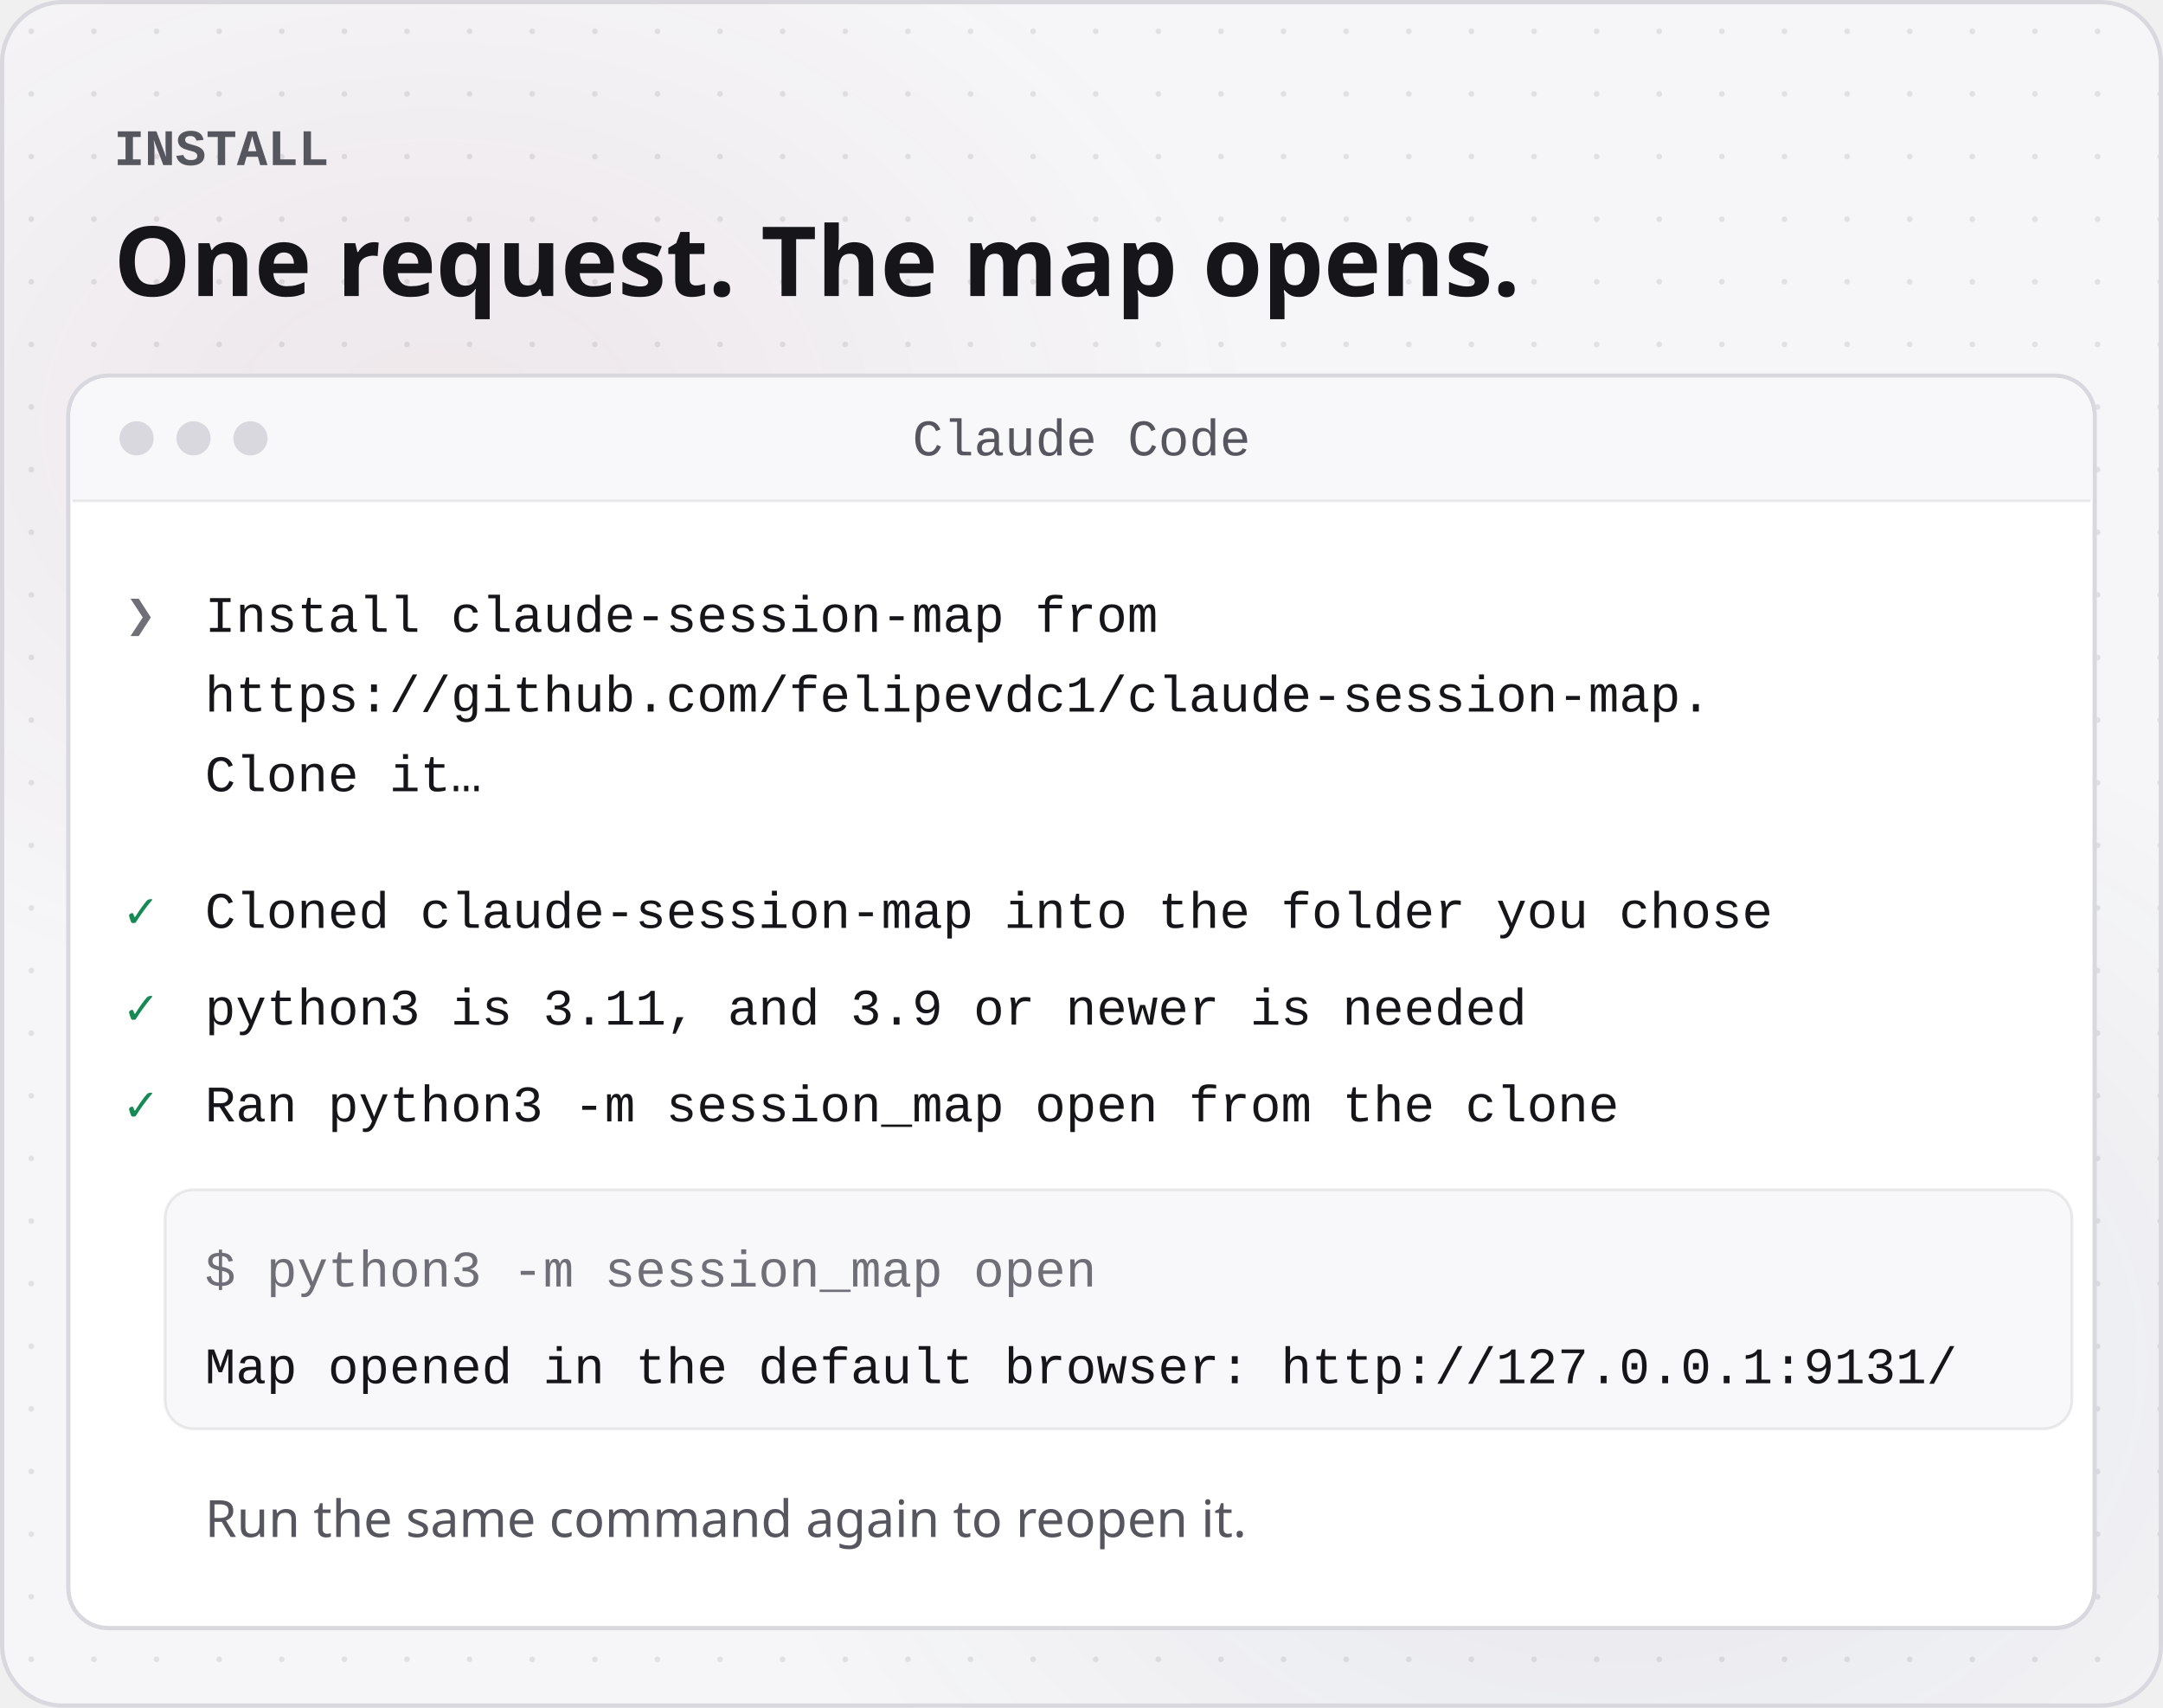
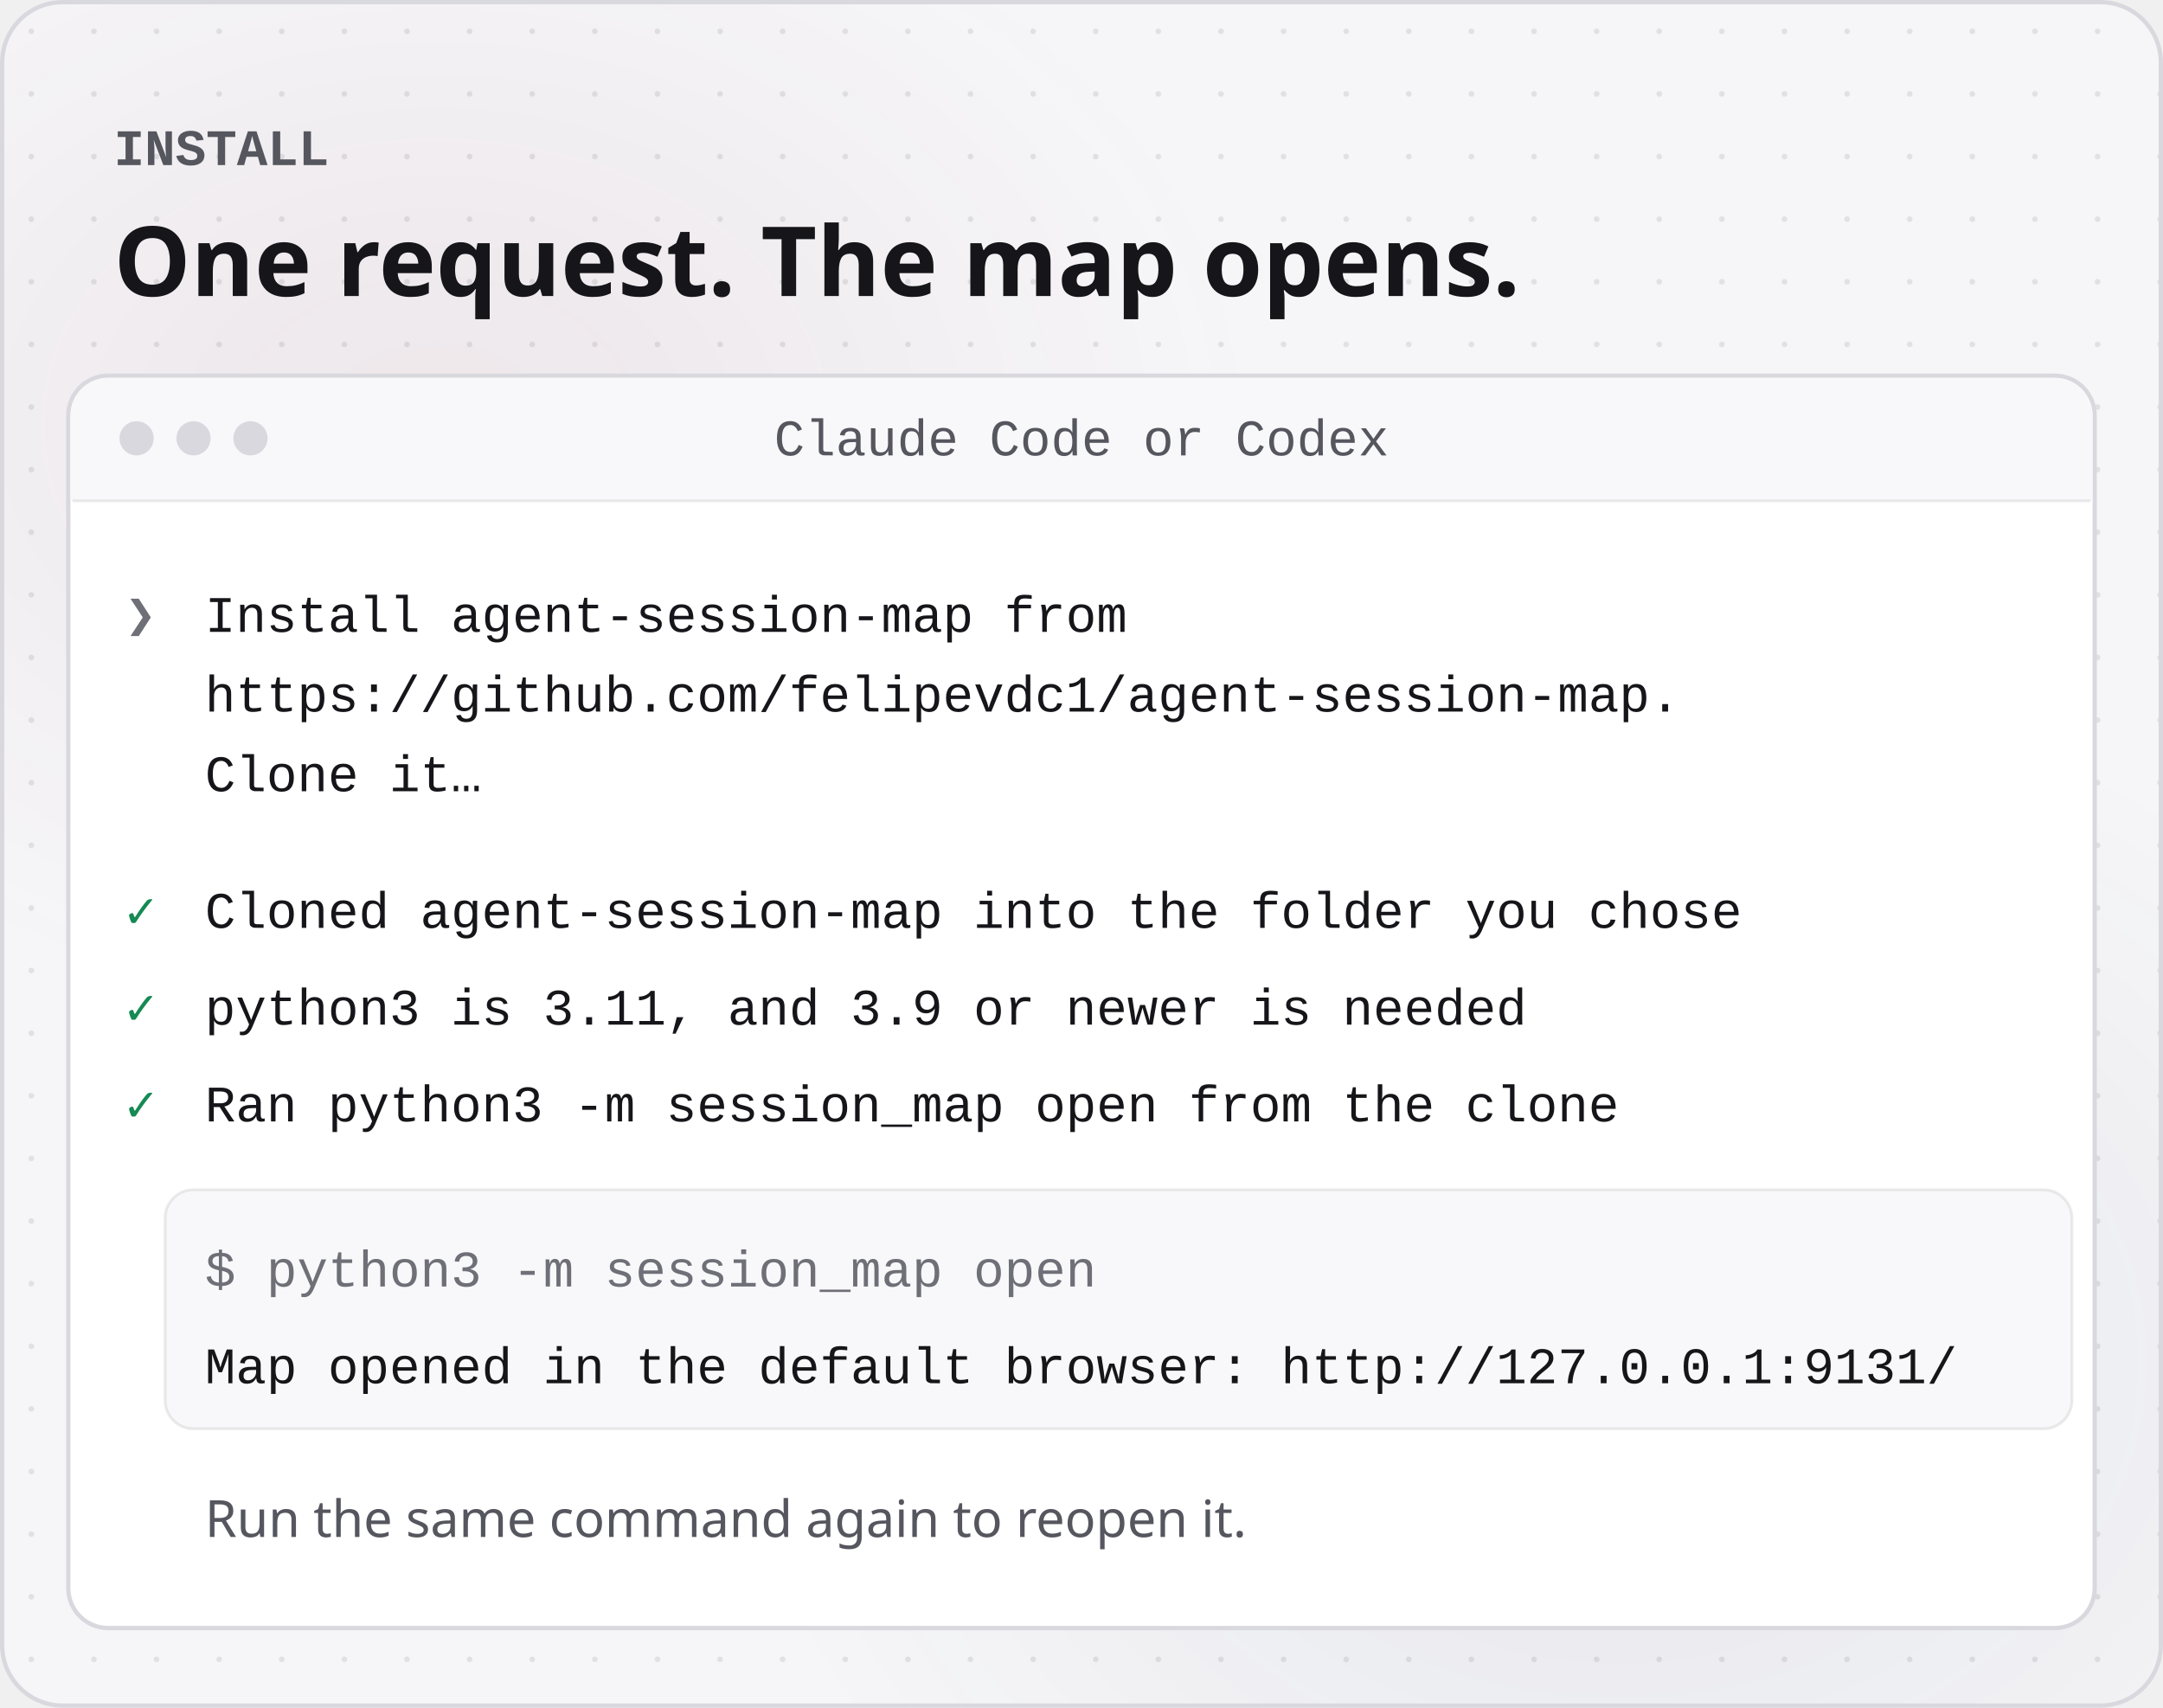
<svg xmlns="http://www.w3.org/2000/svg" viewBox="0 0 760 600" width="760" height="600" role="img" aria-labelledby="t d">
  <style>text{font-family:-apple-system,BlinkMacSystemFont,'Segoe UI','Noto Sans',Helvetica,Arial,sans-serif}.mono{font-family:ui-monospace,SFMono-Regular,'SF Mono',Menlo,Consolas,'Liberation Mono',monospace}.num{font-variant-numeric:tabular-nums}@keyframes l0{0%,6%{opacity:.3}9%,96%{opacity:1}100%{opacity:.3}}.l0{animation:l0 10s cubic-bezier(.23,1,.32,1) infinite}@keyframes l1{0%,16%{opacity:.3}19%,96%{opacity:1}100%{opacity:.3}}.l1{animation:l1 10s cubic-bezier(.23,1,.32,1) infinite}@keyframes l2{0%,26%{opacity:.3}29%,96%{opacity:1}100%{opacity:.3}}.l2{animation:l2 10s cubic-bezier(.23,1,.32,1) infinite}@keyframes l3{0%,36%{opacity:.3}39%,96%{opacity:1}100%{opacity:.3}}.l3{animation:l3 10s cubic-bezier(.23,1,.32,1) infinite}@keyframes l4{0%,46%{opacity:.3}49%,96%{opacity:1}100%{opacity:.3}}.l4{animation:l4 10s cubic-bezier(.23,1,.32,1) infinite}@keyframes l5{0%,56%{opacity:.3}59%,96%{opacity:1}100%{opacity:.3}}.l5{animation:l5 10s cubic-bezier(.23,1,.32,1) infinite}@media (prefers-reduced-motion:reduce){*{animation:none!important}}</style>
  <defs>
    <pattern id="dots" width="22" height="22" patternUnits="userSpaceOnUse">
      <circle cx="11" cy="11" r="1" fill="#0f0f1117" />
    </pattern>
    <radialGradient id="ga">
      <stop offset="0" stop-color="#7a1c3e12" />
      <stop offset=".7" stop-color="#7a1c3e00" />
    </radialGradient>
    <radialGradient id="gb">
      <stop offset="0" stop-color="#242e5614" />
      <stop offset=".7" stop-color="#242e5600" />
    </radialGradient>
    <filter id="glow" x="-20%" y="-40%" width="140%" height="180%">
      <feGaussianBlur stdDeviation="3" />
    </filter>
    <clipPath id="panel">
      <rect width="760" height="600" rx="22" />
    </clipPath>
  </defs>
  <g clip-path="url(#panel)">
    <rect width="760" height="600" fill="#f6f6f8" />
    <ellipse cx="152" cy="150" rx="418" ry="300" fill="url(#ga)" />
    <ellipse cx="570" cy="480" rx="456" ry="360" fill="url(#gb)" />
    <rect width="760" height="600" fill="url(#dots)" />
  </g>
  <rect x=".75" y=".75" width="758.5" height="598.5" rx="21.25" fill="none" stroke="#d8d8de" stroke-width="1.5" />
  <text x="40" y="58" font-size="18" font-weight="700" class="mono" fill="#55565e" data-free="1">INSTALL</text>
  <text x="40" y="104" font-size="34" font-weight="800" fill="#16161a" data-free="1">One request. The map opens.</text>
  <rect x="24" y="132" width="712" height="440" rx="14" fill="#ffffff" stroke="#d8d8de" stroke-width="1.5" />
  <path d="M24.75,176 V146 A13.25,13.25 0 0 1 38,132.75 H722 A13.25,13.25 0 0 1 735.25,146 V176 Z" fill="#f8f8fa" />
  <line x1="25.5" y1="176" x2="734.5" y2="176" stroke="#0f0f1114" stroke-width="1" />
  <circle cx="48" cy="154" r="6" fill="#d8d8de" />
  <circle cx="68" cy="154" r="6" fill="#d8d8de" />
  <circle cx="88" cy="154" r="6" fill="#d8d8de" />
-   <text x="380" y="160" font-size="18" text-anchor="middle" class="mono" fill="#55565e" data-free="1">Claude Code</text>
+   <text x="380" y="160" font-size="18" text-anchor="middle" class="mono" fill="#55565e" data-free="1">Claude Code or Codex</text>
  <g class="l0">
    <text x="44" y="222" font-size="18" font-weight="700" class="mono" fill="#6e6f77" data-box="44,204,22,26">❯</text>
-     <text x="72" y="222" font-size="18" class="mono" fill="#16161a" data-box="72,204,648,26">Install claude-session-map from</text>
-     <text x="72" y="250" font-size="18" class="mono" fill="#16161a" data-box="72,232,648,26">https://github.com/felipevdc1/claude-session-map.</text>
+     <text x="72" y="222" font-size="18" class="mono" fill="#16161a" data-box="72,204,648,26">Install agent-session-map from</text>
+     <text x="72" y="250" font-size="18" class="mono" fill="#16161a" data-box="72,232,648,26">https://github.com/felipevdc1/agent-session-map.</text>
    <text x="72" y="278" font-size="18" class="mono" fill="#16161a" data-box="72,260,648,26">Clone it…</text>
  </g>
  <g class="l1">
    <text x="44" y="326" font-size="18" font-weight="700" class="mono" fill="#168a54" data-box="44,308,22,26">✓</text>
-     <text x="72" y="326" font-size="18" class="mono" fill="#16161a" data-box="72,308,648,26">Cloned claude-session-map into the folder you chose</text>
+     <text x="72" y="326" font-size="18" class="mono" fill="#16161a" data-box="72,308,648,26">Cloned agent-session-map into the folder you chose</text>
  </g>
  <g class="l2">
    <text x="44" y="360" font-size="18" font-weight="700" class="mono" fill="#168a54" data-box="44,342,22,26">✓</text>
    <text x="72" y="360" font-size="18" class="mono" fill="#16161a" data-box="72,342,648,26">python3 is 3.11, and 3.9 or newer is needed</text>
  </g>
  <g class="l3">
    <text x="44" y="394" font-size="18" font-weight="700" class="mono" fill="#168a54" data-box="44,376,22,26">✓</text>
    <text x="72" y="394" font-size="18" class="mono" fill="#16161a" data-box="72,376,648,26">Ran python3 -m session_map open from the clone</text>
  </g>
  <g class="l4">
    <rect x="58" y="418" width="670" height="84" rx="10" fill="#f8f8fa" stroke="#0f0f1114" stroke-width="1" />
    <text x="72" y="452" font-size="18" class="mono" fill="#6e6f77" data-box="72,418,648,40">$ python3 -m session_map open</text>
    <text x="72" y="486" font-size="18" class="mono" fill="#16161a" data-box="72,460,648,40">Map opened in the default browser: http://127.0.0.1:9131/</text>
  </g>
  <g class="l5">
    <text x="72" y="540" font-size="18" fill="#55565e" data-box="72,522,648,26">Run the same command again to reopen it.</text>
  </g>
</svg>
